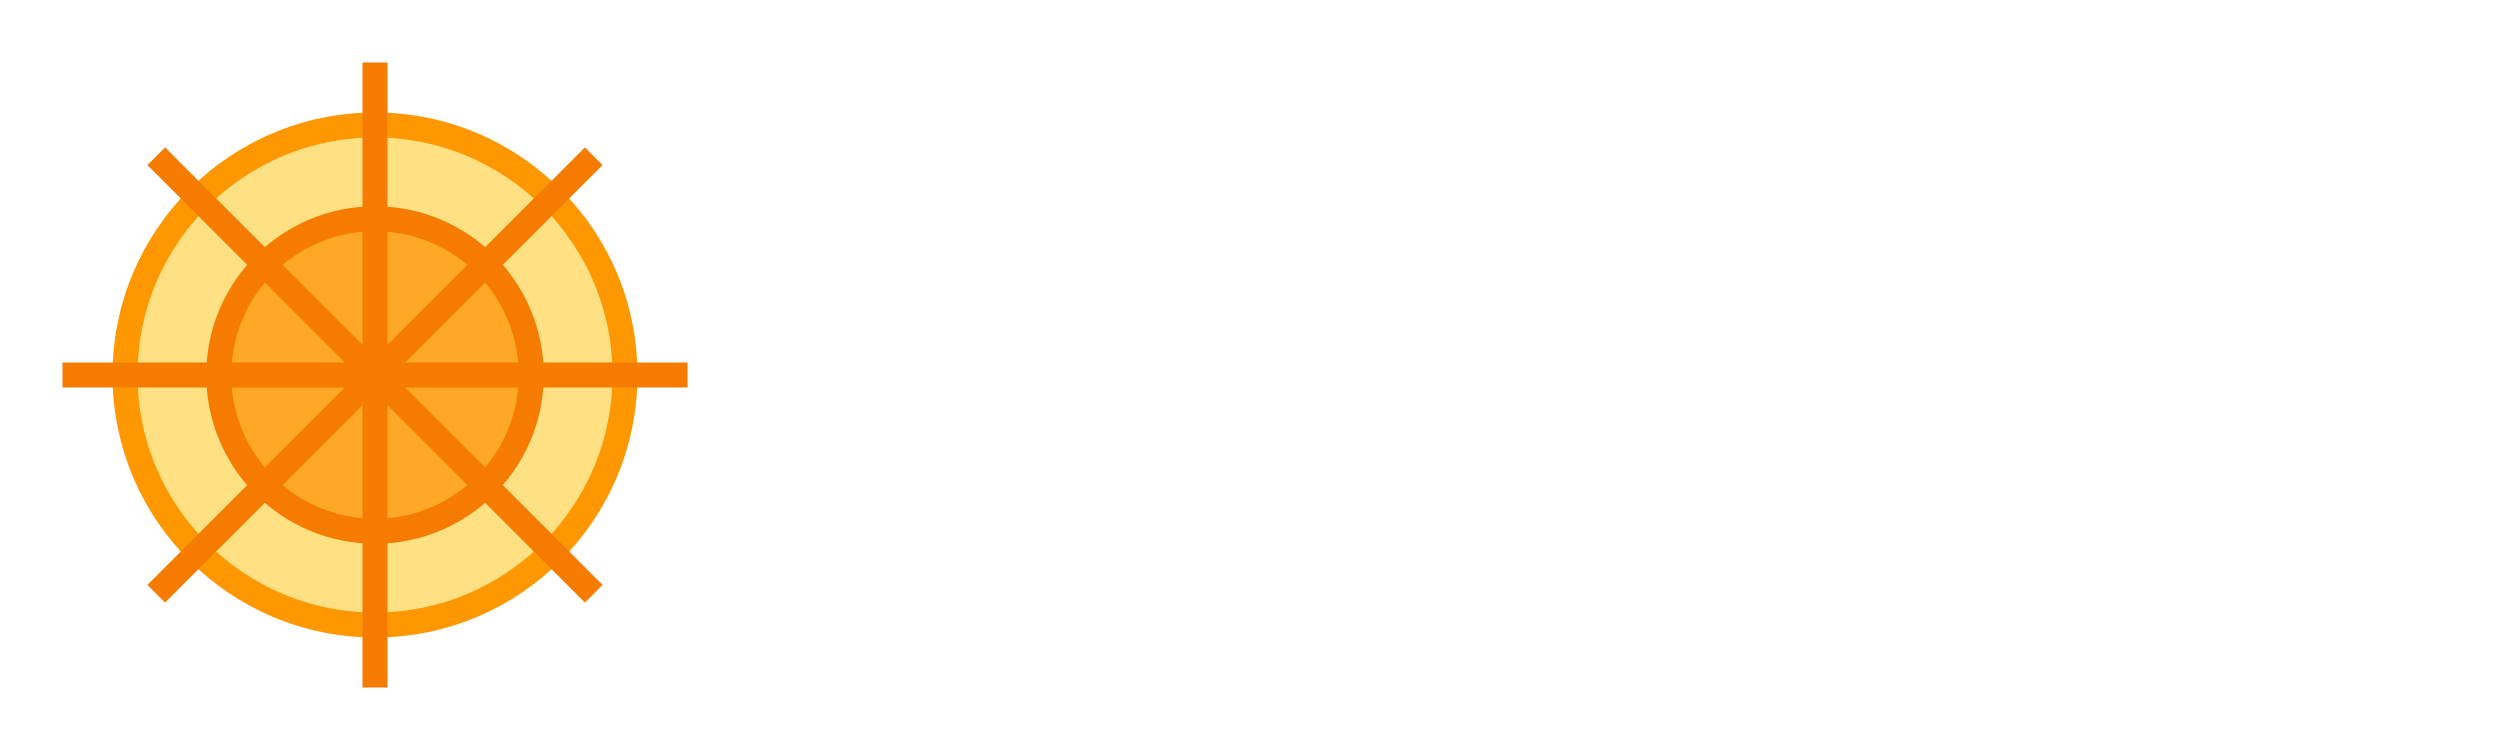
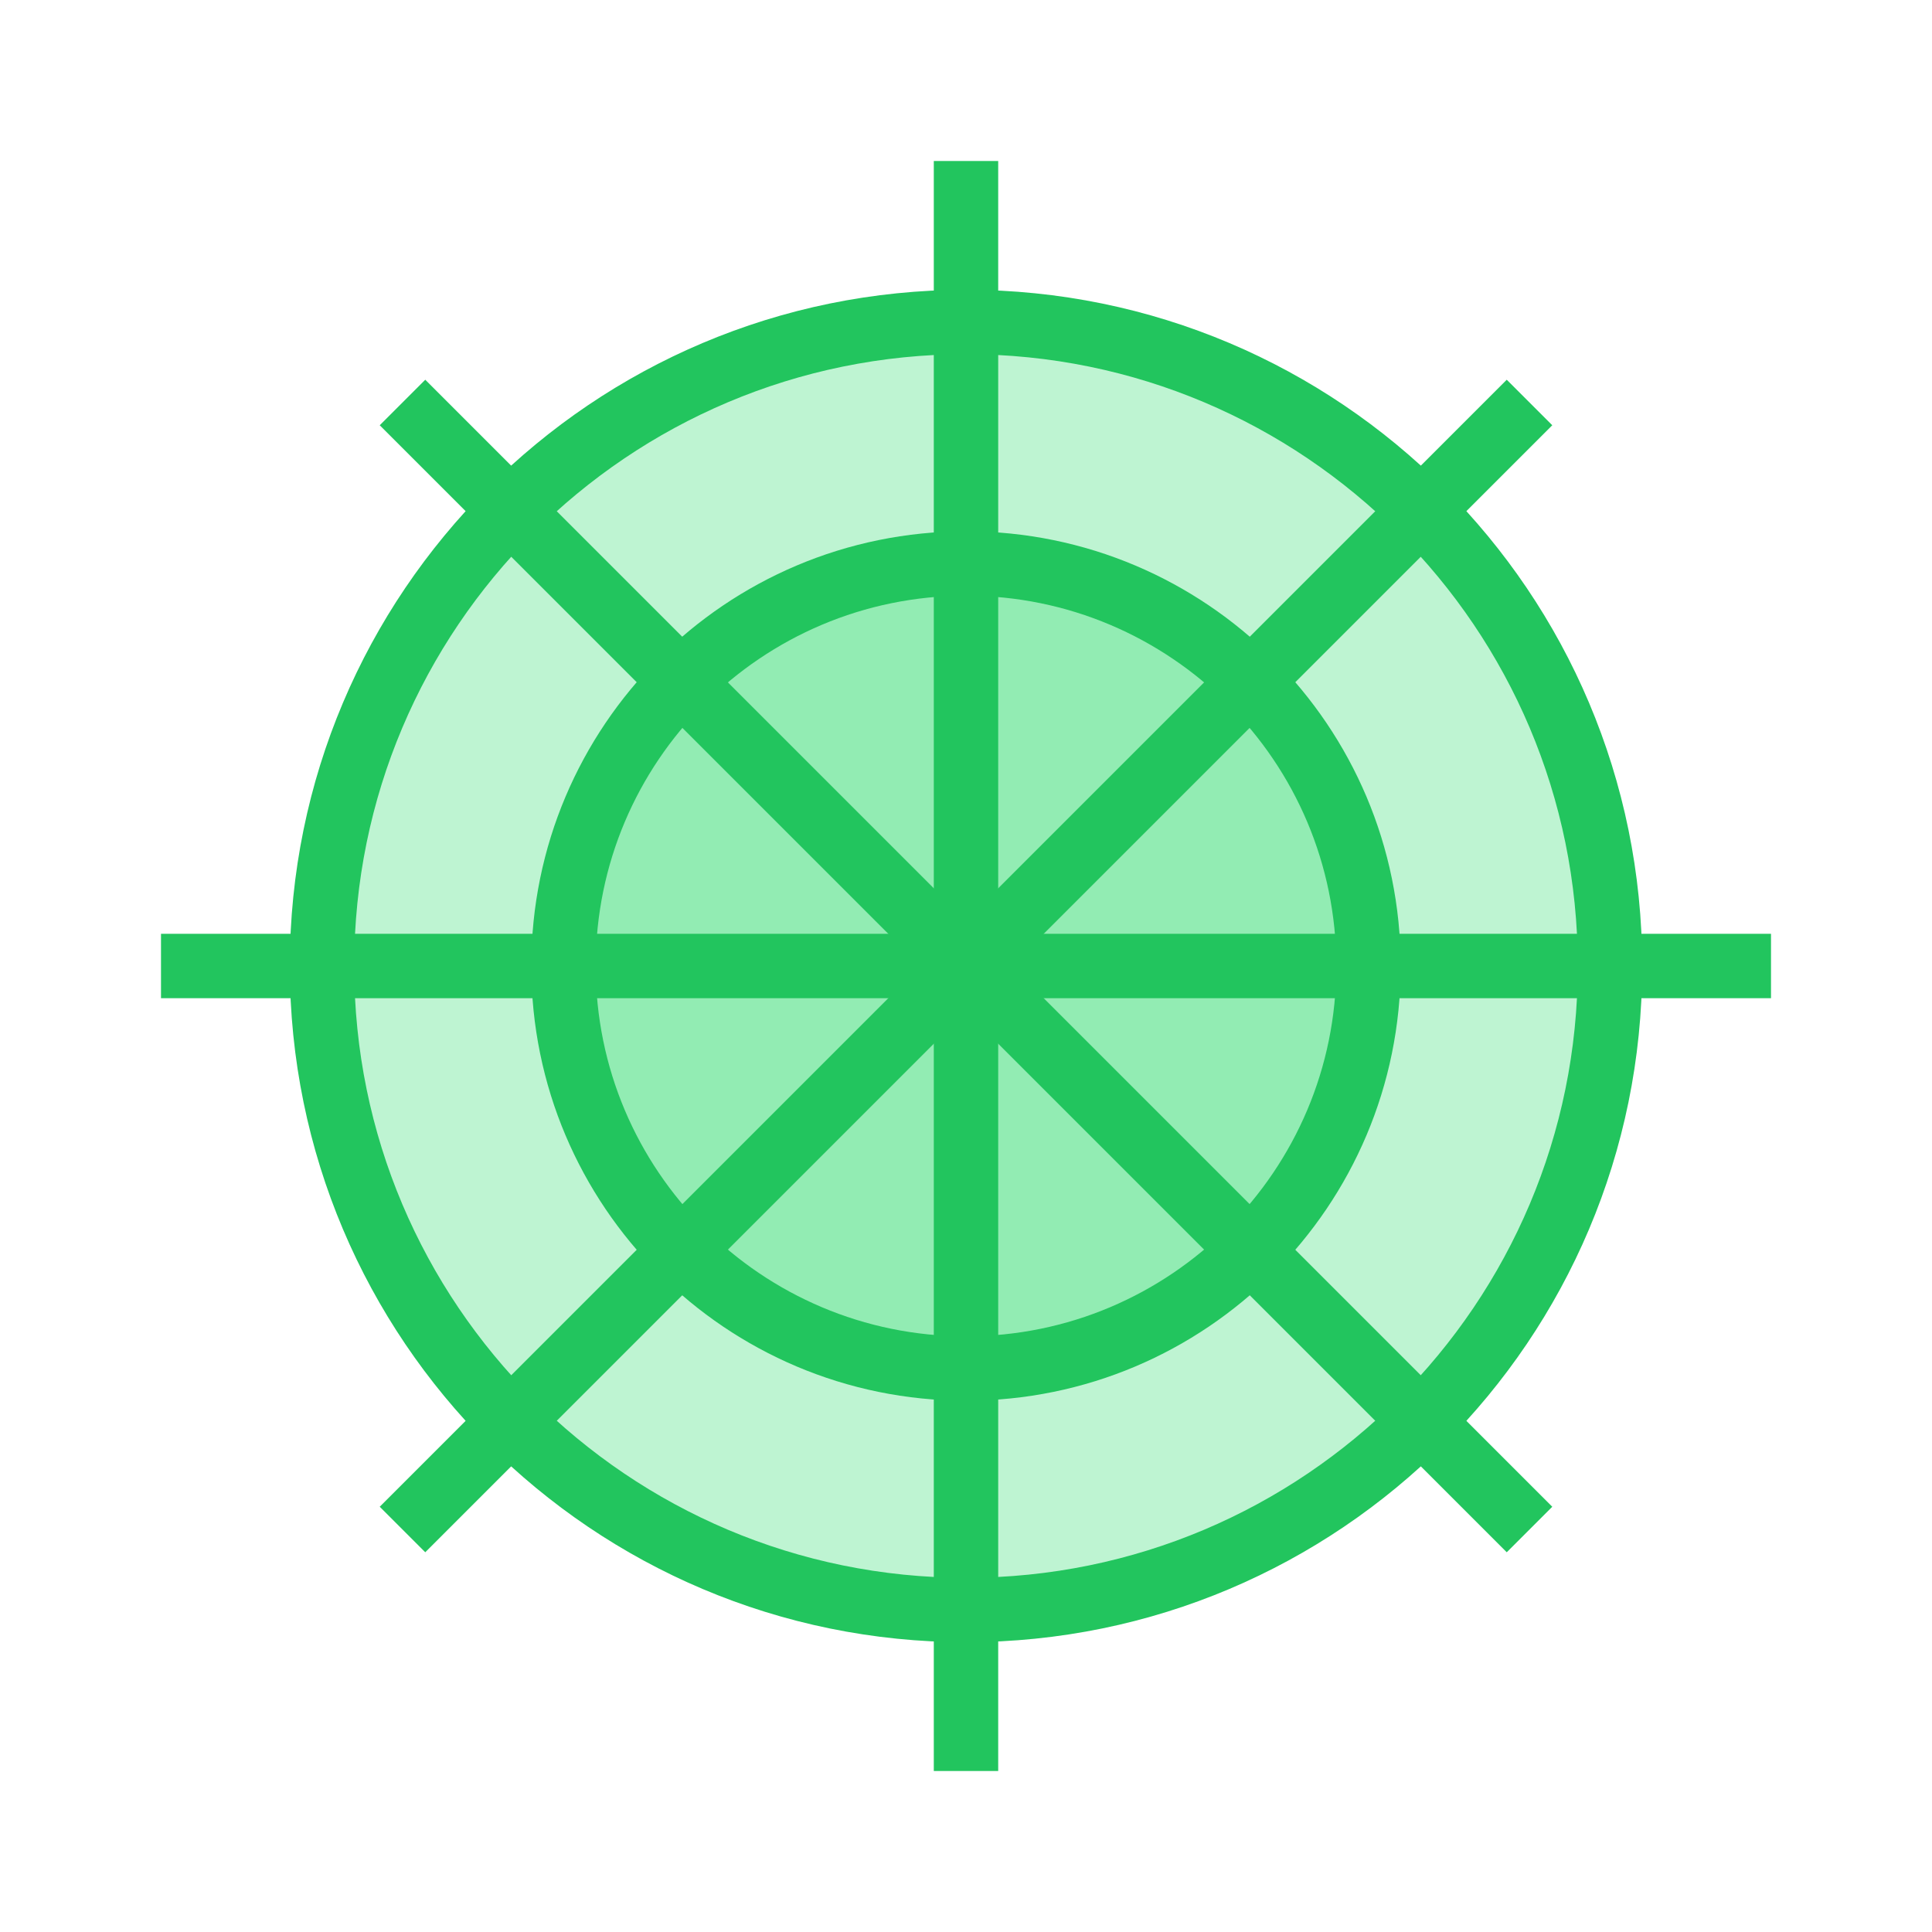
- <svg xmlns="http://www.w3.org/2000/svg" viewBox="0 0 400 120">
-   <g transform="translate(0,0)">
-     <circle cx="60" cy="60" r="40" fill="#FFE082" stroke="#FF9800" stroke-width="4" />
-     <circle cx="60" cy="60" r="25" fill="#FFA726" stroke="#F57C00" stroke-width="4" />
-     <path d="M60 10 L60 110 M10 60 L110 60" stroke="#F57C00" stroke-width="4" />
-     <path d="M25 25 L95 95 M25 95 L95 25" stroke="#F57C00" stroke-width="4" />
-   </g>
+ <svg xmlns="http://www.w3.org/2000/svg" viewBox="0 0 120 120">
+   <circle cx="60" cy="60" r="40" fill="hsl(142.1, 70.6%, 85%)" stroke="hsl(142.1, 70.6%, 45.3%)" stroke-width="4" />
+   <circle cx="60" cy="60" r="25" fill="hsl(142.1, 70.6%, 75%)" stroke="hsl(142.1, 70.6%, 45.3%)" stroke-width="4" />
+   <path d="M60 10 L60 110 M10 60 L110 60" stroke="hsl(142.1, 70.6%, 45.3%)" stroke-width="4" />
+   <path d="M25 25 L95 95 M25 95 L95 25" stroke="hsl(142.1, 70.6%, 45.3%)" stroke-width="4" />
</svg>
